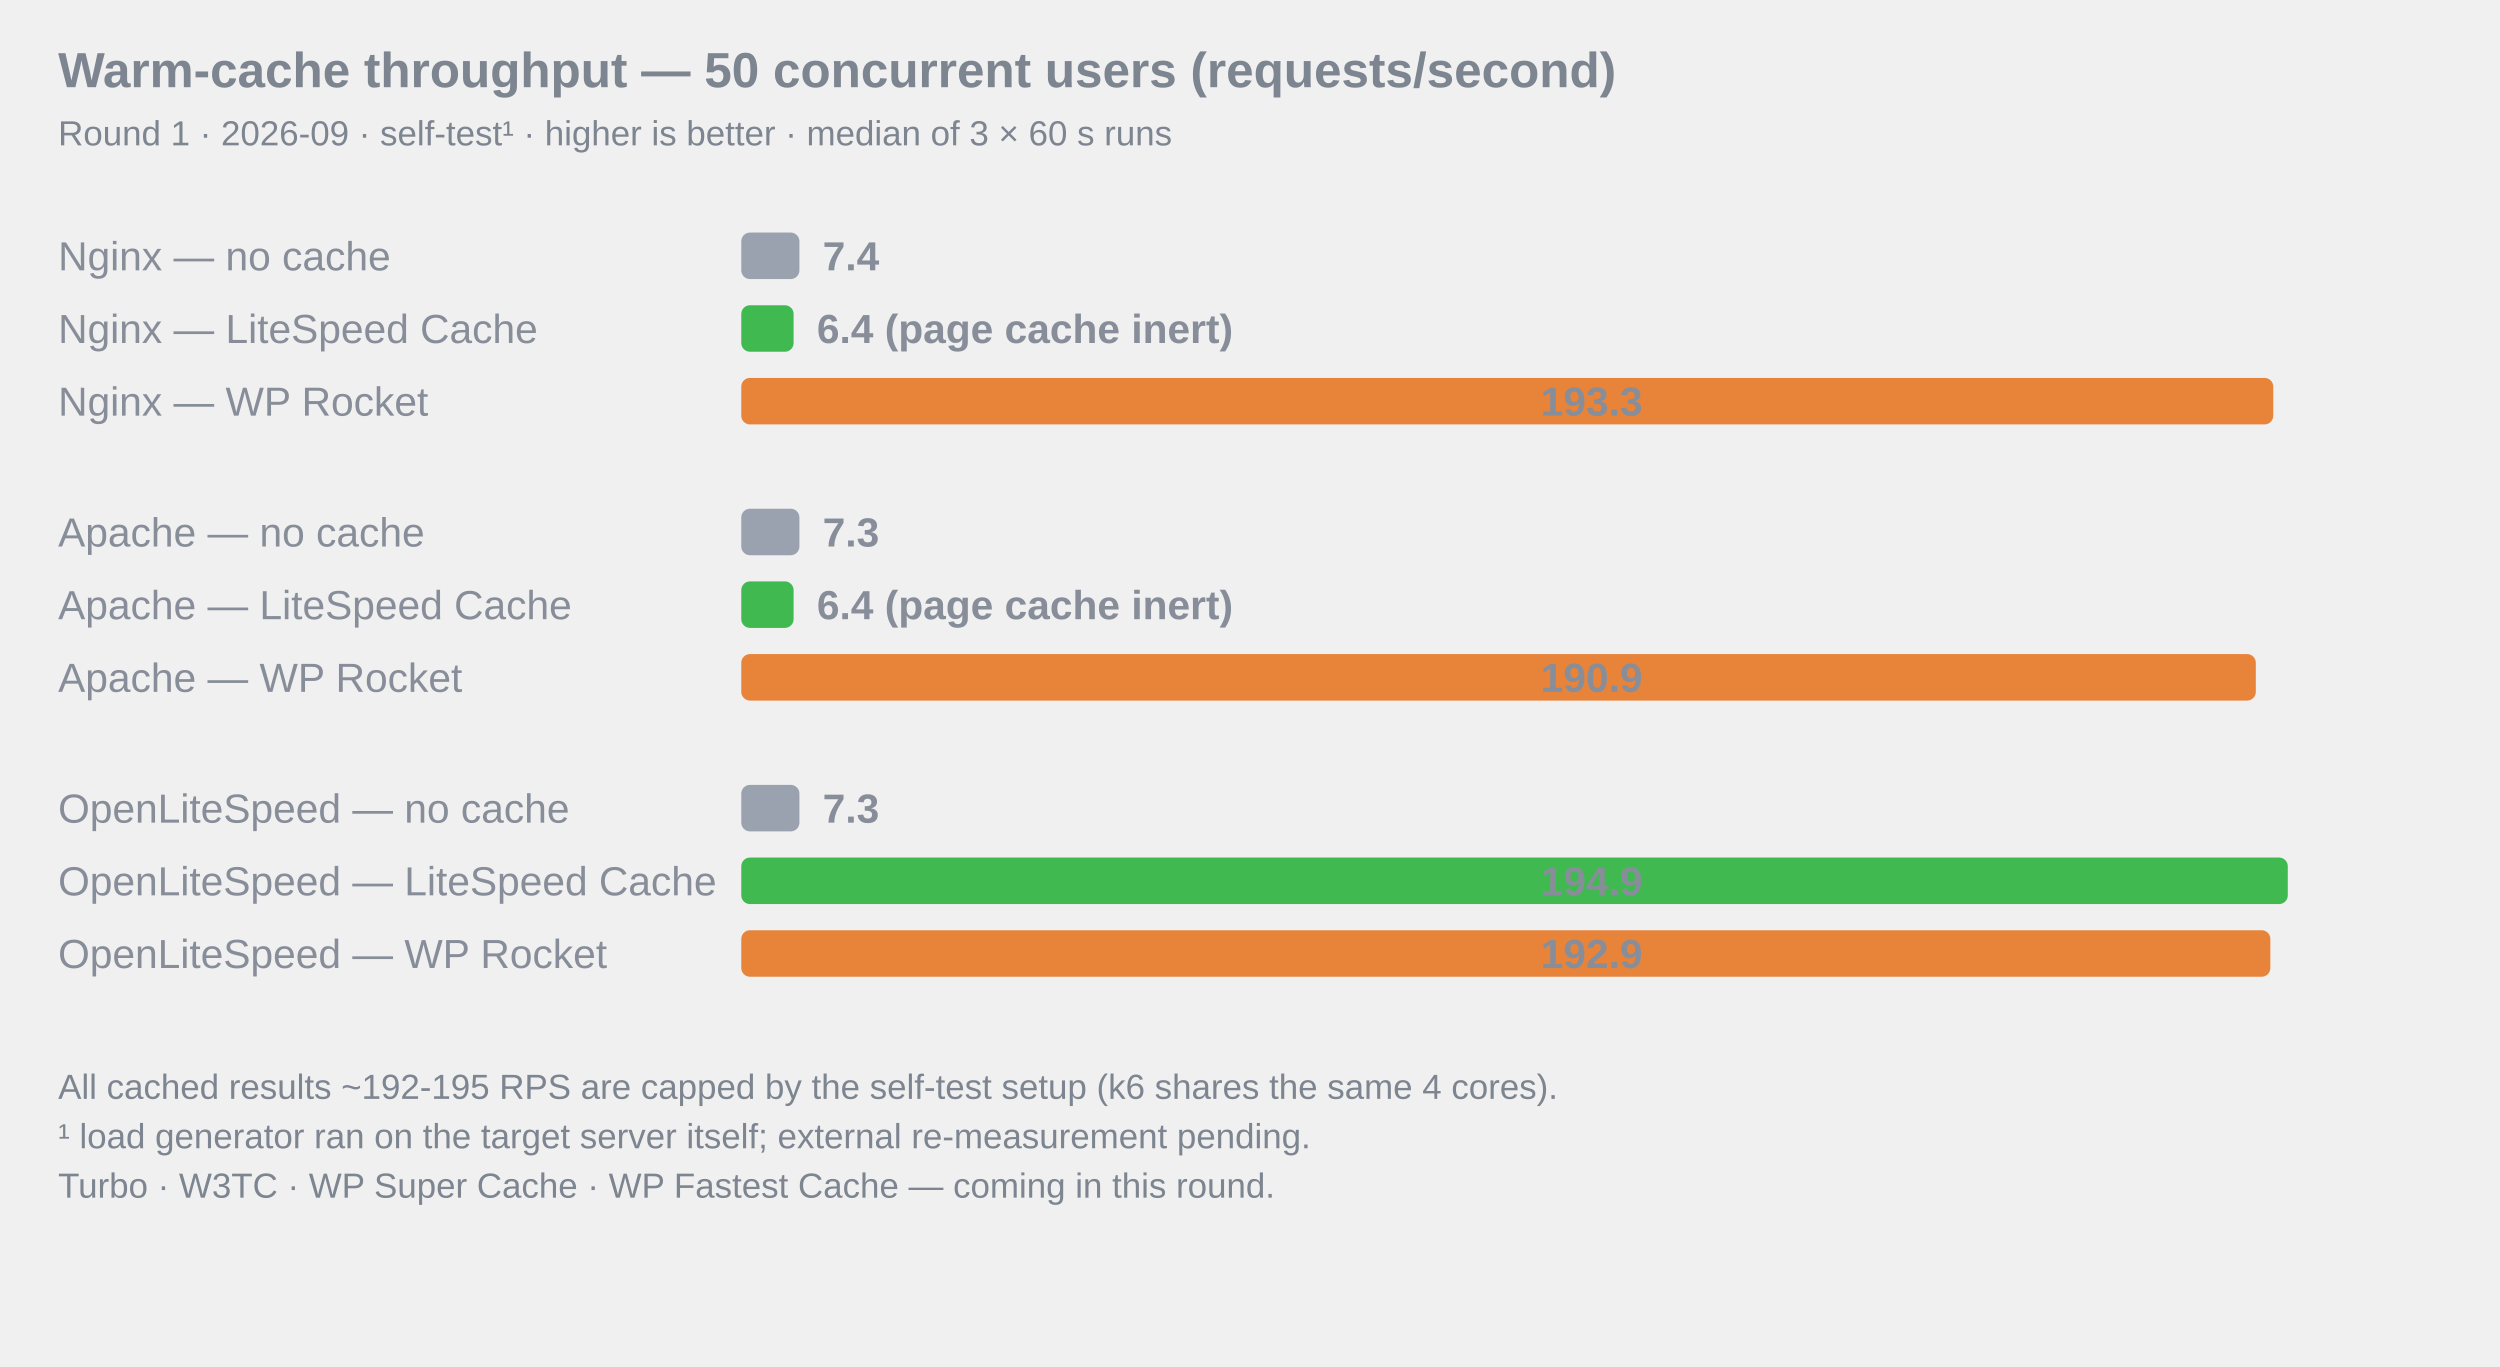
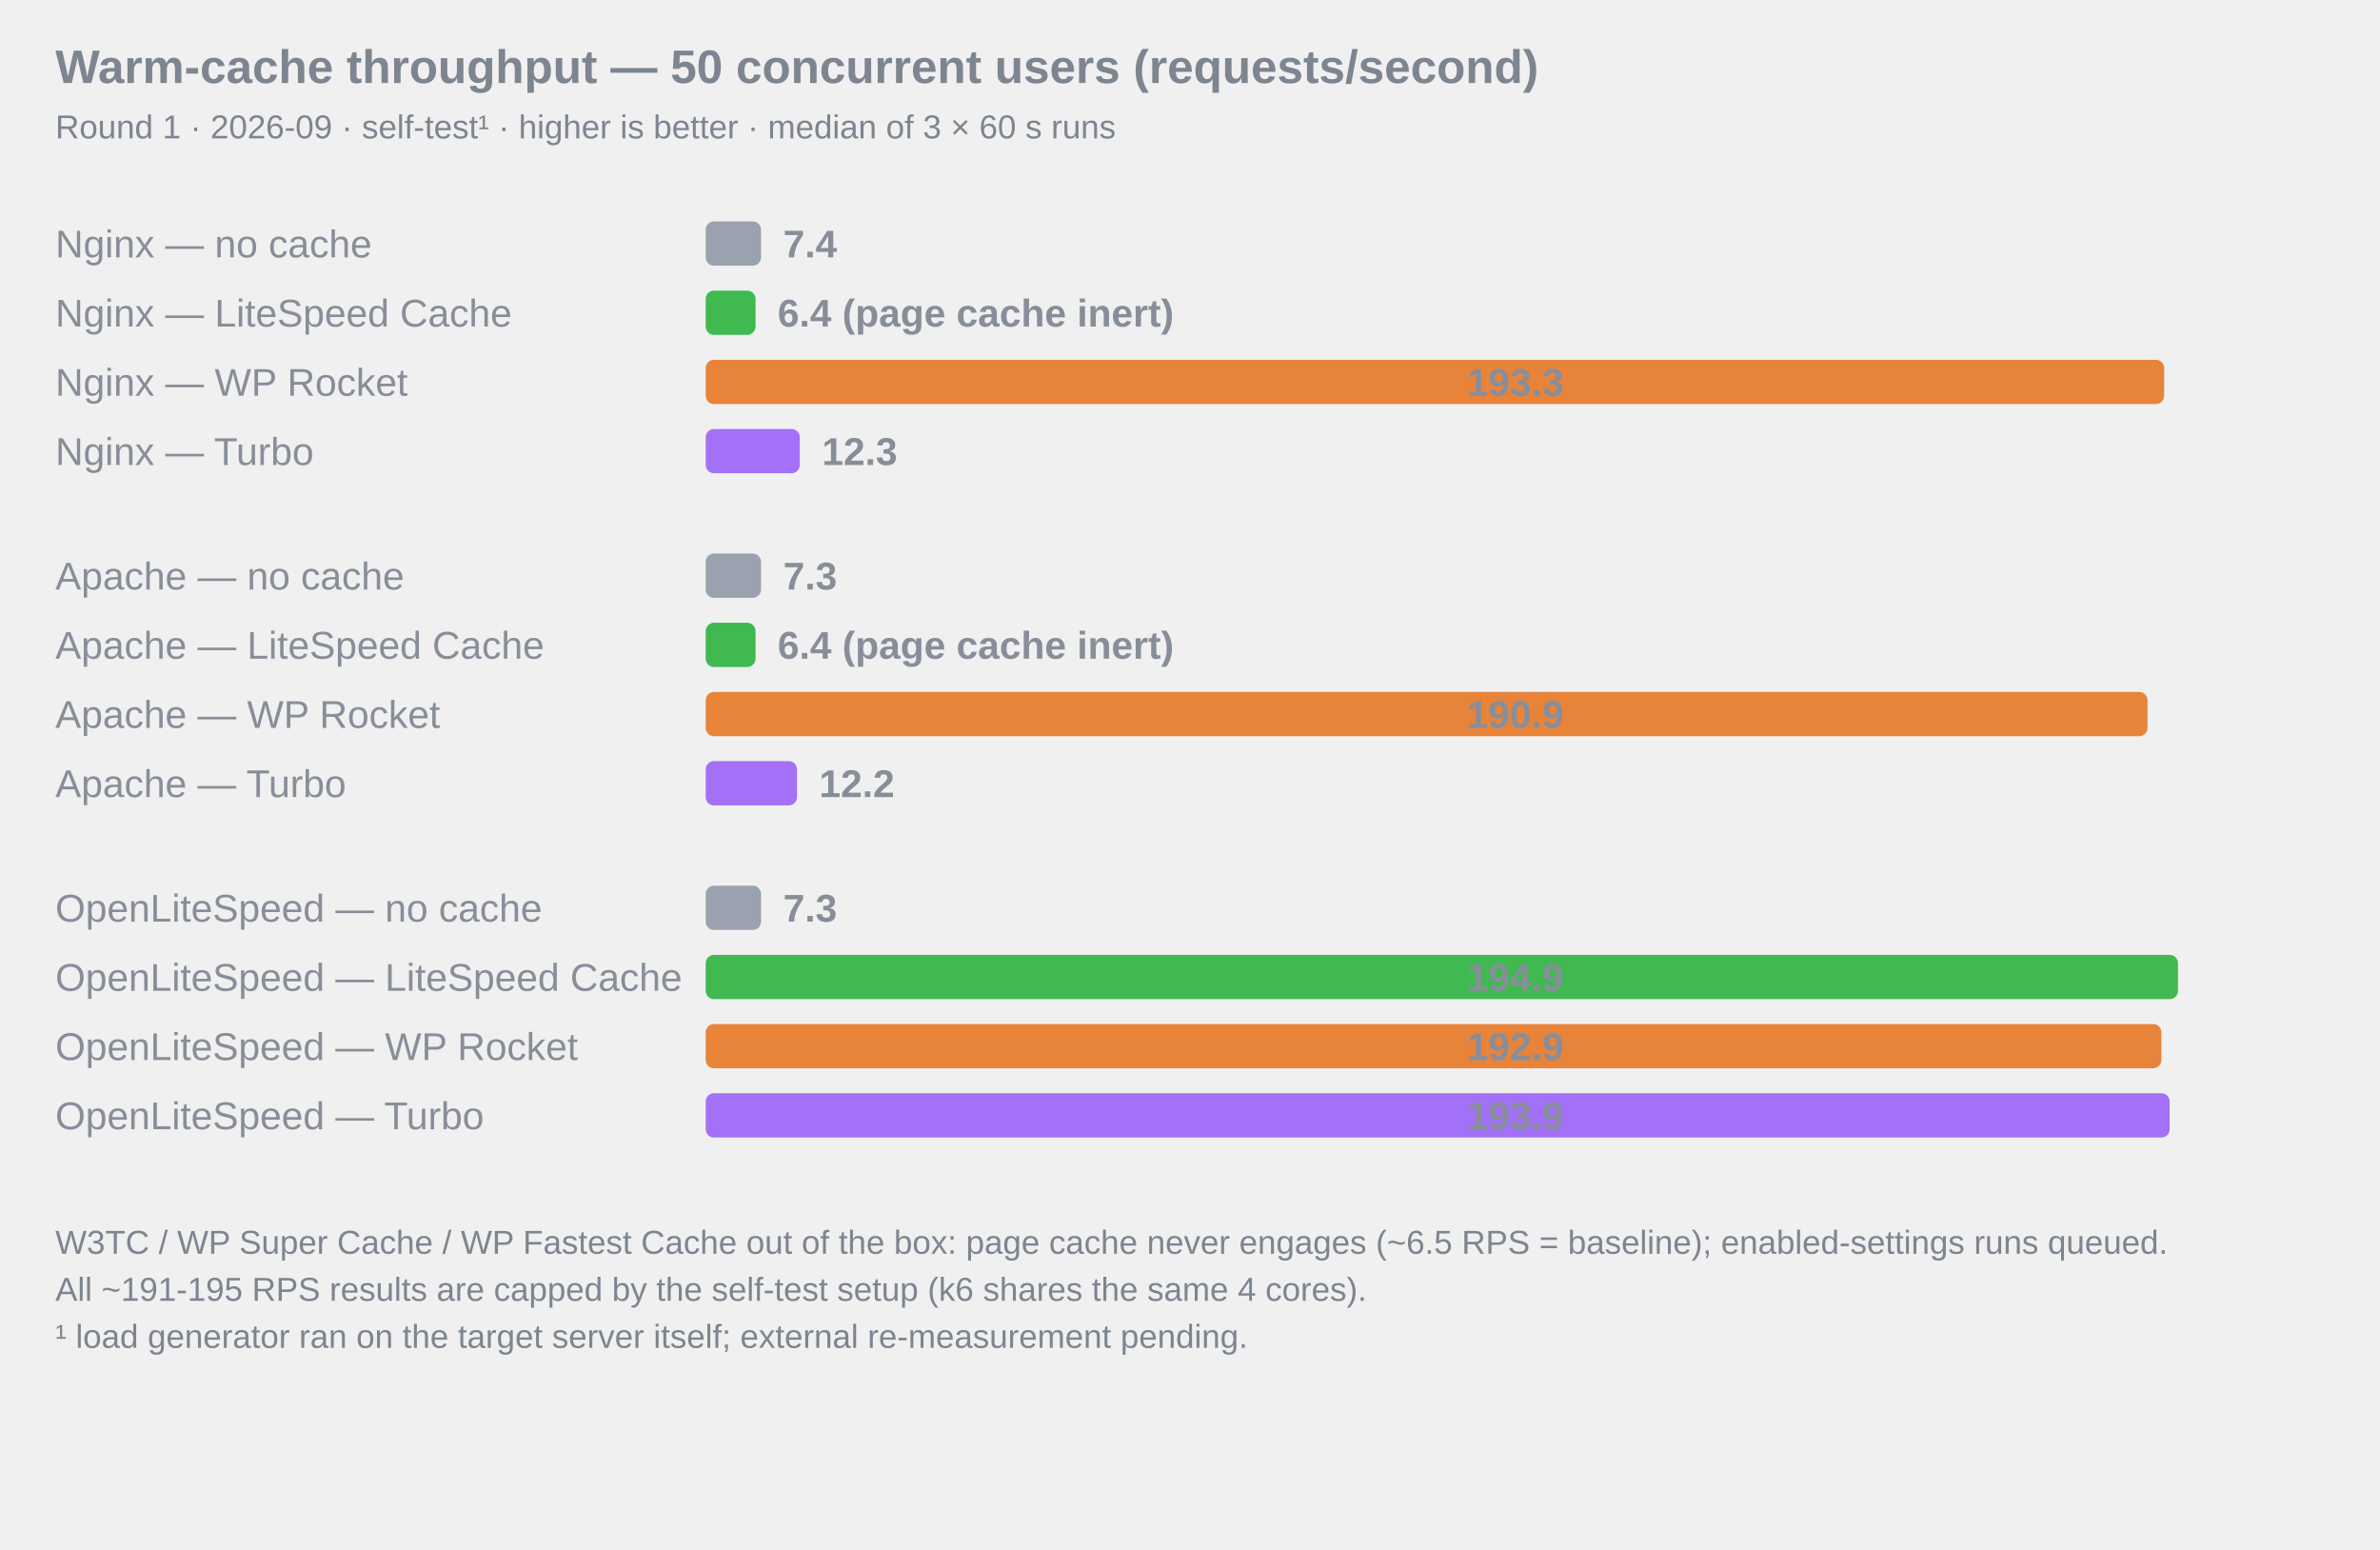
- <svg xmlns="http://www.w3.org/2000/svg" viewBox="0 0 860 470" font-family="Segoe UI, Tahoma, Arial, sans-serif">
+ <svg xmlns="http://www.w3.org/2000/svg" viewBox="0 0 860 560" font-family="Segoe UI, Tahoma, Arial, sans-serif">
  <style>
    .lbl { font-size: 14px; fill: #888e99; }
    .val { font-size: 14px; font-weight: 600; fill: #888e99; }
    .hdr { font-size: 17px; font-weight: 700; fill: #7d8590; }
    .sub { font-size: 12px; fill: #7d8590; }
    .base { fill: #9aa2af; }
    .lsc  { fill: #3fb950; }
    .rkt  { fill: #e8833a; }
+     .trb  { fill: #a371f7; }
  </style>
  <text x="20" y="30" class="hdr">Warm-cache throughput — 50 concurrent users (requests/second)</text>
  <text x="20" y="50" class="sub">Round 1 · 2026-09 · self-test¹ · higher is better · median of 3 × 60 s runs</text>
  <text x="20" y="93" class="lbl">Nginx — no cache</text>
  <rect x="255" y="80" width="20" height="16" rx="3" class="base" />
  <text x="283" y="93" class="val">7.4</text>
  <text x="20" y="118" class="lbl">Nginx — LiteSpeed Cache</text>
  <rect x="255" y="105" width="18" height="16" rx="3" class="lsc" />
  <text x="281" y="118" class="val">6.4 (page cache inert)</text>
  <text x="20" y="143" class="lbl">Nginx — WP Rocket</text>
  <rect x="255" y="130" width="527" height="16" rx="3" class="rkt" />
  <text x="530" y="143" class="val" fill="#fff">193.3</text>
-   <text x="20" y="188" class="lbl">Apache — no cache</text>
-   <rect x="255" y="175" width="20" height="16" rx="3" class="base" />
-   <text x="283" y="188" class="val">7.3</text>
-   <text x="20" y="213" class="lbl">Apache — LiteSpeed Cache</text>
-   <rect x="255" y="200" width="18" height="16" rx="3" class="lsc" />
-   <text x="281" y="213" class="val">6.4 (page cache inert)</text>
-   <text x="20" y="238" class="lbl">Apache — WP Rocket</text>
-   <rect x="255" y="225" width="521" height="16" rx="3" class="rkt" />
-   <text x="530" y="238" class="val" fill="#fff">190.9</text>
-   <text x="20" y="283" class="lbl">OpenLiteSpeed — no cache</text>
-   <rect x="255" y="270" width="20" height="16" rx="3" class="base" />
-   <text x="283" y="283" class="val">7.3</text>
-   <text x="20" y="308" class="lbl">OpenLiteSpeed — LiteSpeed Cache</text>
-   <rect x="255" y="295" width="532" height="16" rx="3" class="lsc" />
-   <text x="530" y="308" class="val" fill="#fff">194.9</text>
-   <text x="20" y="333" class="lbl">OpenLiteSpeed — WP Rocket</text>
-   <rect x="255" y="320" width="526" height="16" rx="3" class="rkt" />
-   <text x="530" y="333" class="val" fill="#fff">192.9</text>
-   <text x="20" y="378" class="sub">All cached results ~192-195 RPS are capped by the self-test setup (k6 shares the same 4 cores).</text>
-   <text x="20" y="395" class="sub">¹ load generator ran on the target server itself; external re-measurement pending.</text>
-   <text x="20" y="412" class="sub">Turbo · W3TC · WP Super Cache · WP Fastest Cache — coming in this round.</text>
+   <text x="20" y="168" class="lbl">Nginx — Turbo</text>
+   <rect x="255" y="155" width="34" height="16" rx="3" class="trb" />
+   <text x="297" y="168" class="val">12.3</text>
+   <text x="20" y="213" class="lbl">Apache — no cache</text>
+   <rect x="255" y="200" width="20" height="16" rx="3" class="base" />
+   <text x="283" y="213" class="val">7.3</text>
+   <text x="20" y="238" class="lbl">Apache — LiteSpeed Cache</text>
+   <rect x="255" y="225" width="18" height="16" rx="3" class="lsc" />
+   <text x="281" y="238" class="val">6.4 (page cache inert)</text>
+   <text x="20" y="263" class="lbl">Apache — WP Rocket</text>
+   <rect x="255" y="250" width="521" height="16" rx="3" class="rkt" />
+   <text x="530" y="263" class="val" fill="#fff">190.9</text>
+   <text x="20" y="288" class="lbl">Apache — Turbo</text>
+   <rect x="255" y="275" width="33" height="16" rx="3" class="trb" />
+   <text x="296" y="288" class="val">12.2</text>
+   <text x="20" y="333" class="lbl">OpenLiteSpeed — no cache</text>
+   <rect x="255" y="320" width="20" height="16" rx="3" class="base" />
+   <text x="283" y="333" class="val">7.3</text>
+   <text x="20" y="358" class="lbl">OpenLiteSpeed — LiteSpeed Cache</text>
+   <rect x="255" y="345" width="532" height="16" rx="3" class="lsc" />
+   <text x="530" y="358" class="val" fill="#fff">194.9</text>
+   <text x="20" y="383" class="lbl">OpenLiteSpeed — WP Rocket</text>
+   <rect x="255" y="370" width="526" height="16" rx="3" class="rkt" />
+   <text x="530" y="383" class="val" fill="#fff">192.9</text>
+   <text x="20" y="408" class="lbl">OpenLiteSpeed — Turbo</text>
+   <rect x="255" y="395" width="529" height="16" rx="3" class="trb" />
+   <text x="530" y="408" class="val" fill="#fff">193.9</text>
+   <text x="20" y="453" class="sub">W3TC / WP Super Cache / WP Fastest Cache out of the box: page cache never engages (~6.5 RPS = baseline); enabled-settings runs queued.</text>
+   <text x="20" y="470" class="sub">All ~191-195 RPS results are capped by the self-test setup (k6 shares the same 4 cores).</text>
+   <text x="20" y="487" class="sub">¹ load generator ran on the target server itself; external re-measurement pending.</text>
</svg>
